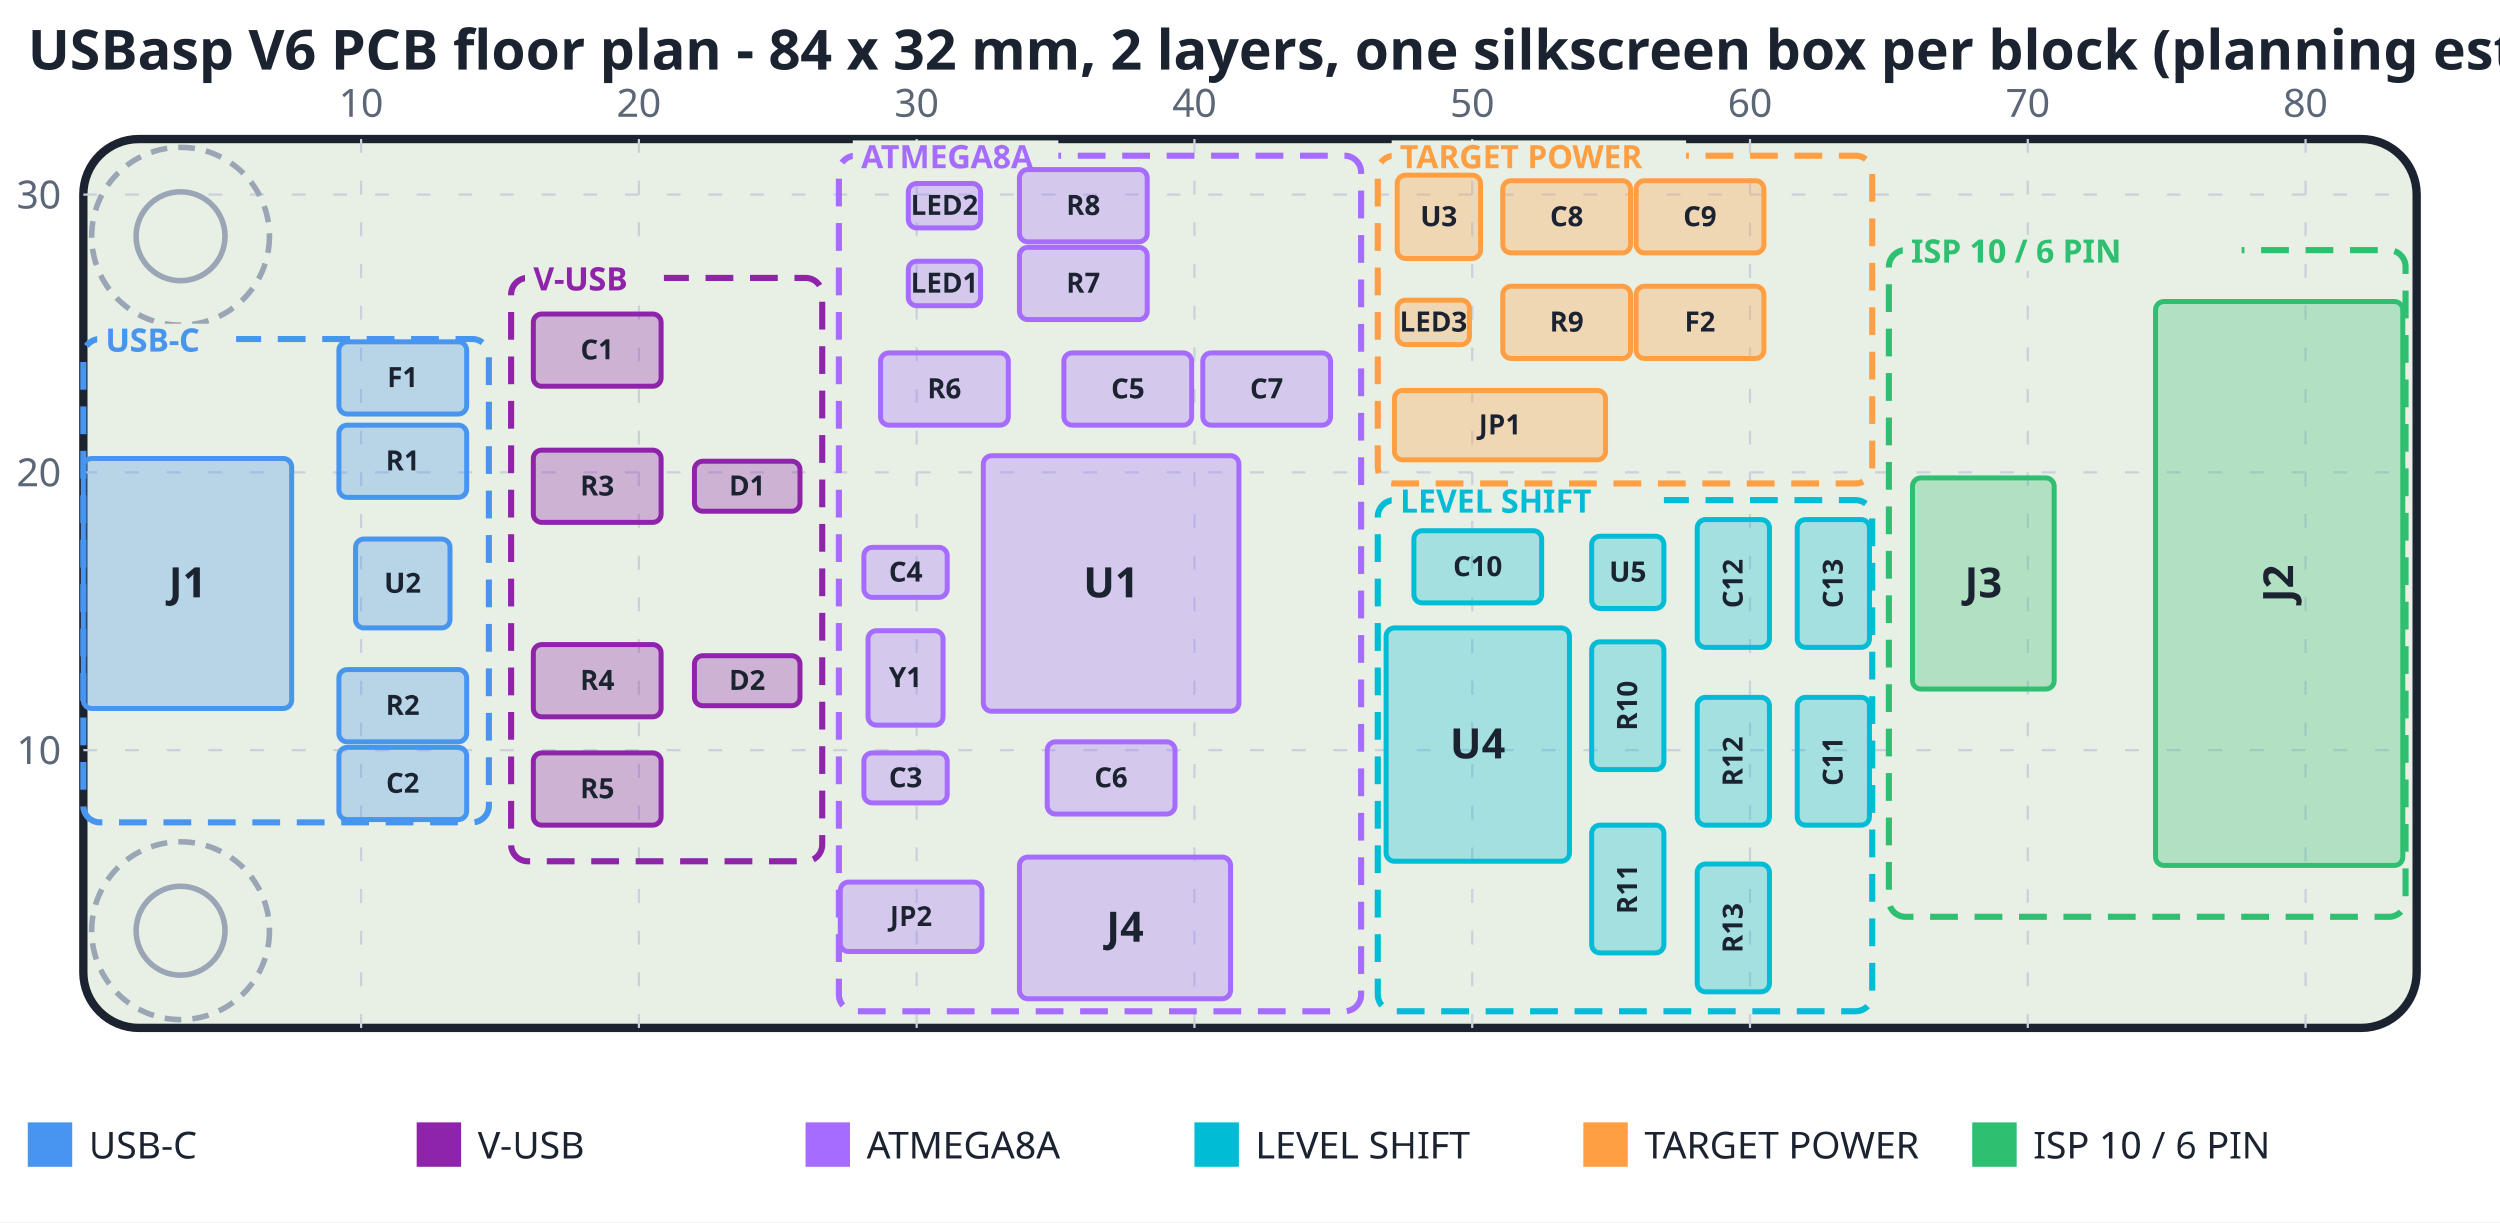
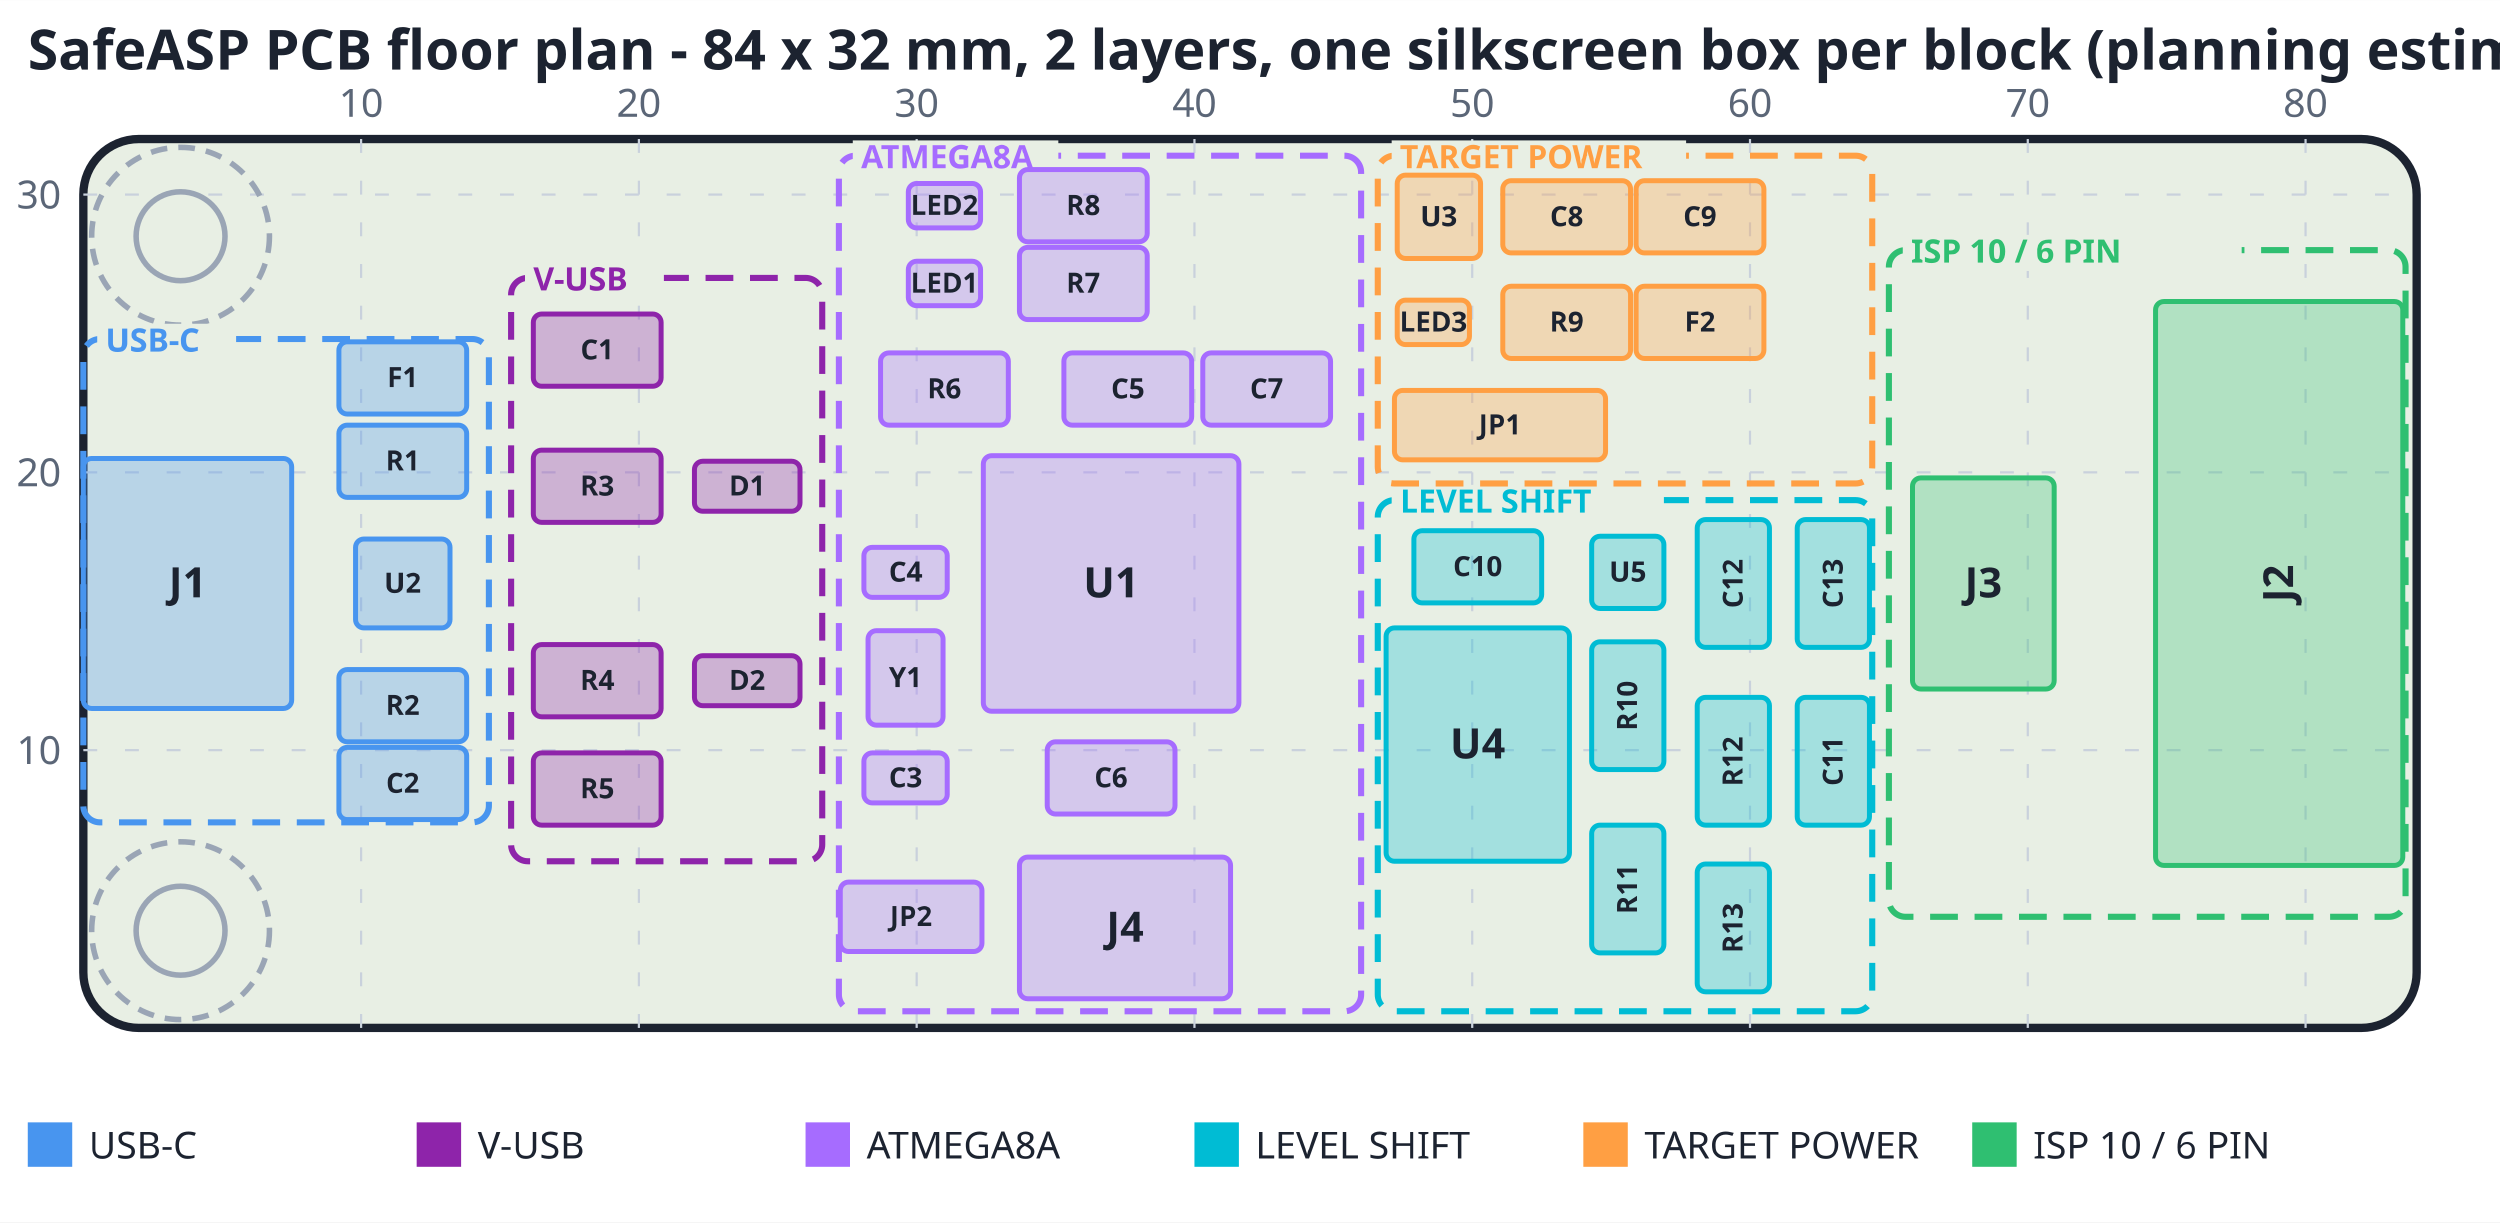
<svg xmlns="http://www.w3.org/2000/svg" viewBox="-3 -37.0 90.0 44.0" width="1000" height="489" font-family="system-ui,Segoe UI,sans-serif">
  <rect x="-3" y="-37.0" width="90.0" height="44.0" fill="#ffffff" />
-   <text x="-2" y="-34.5" font-size="2" font-weight="700" fill="#1c2330">USBasp V6 PCB floor plan - 84 x 32 mm, 2 layers, one silkscreen box per block (planning estimate)</text>
+   <text x="-2" y="-34.5" font-size="2" font-weight="700" fill="#1c2330">SafeASP PCB floor plan - 84 x 32 mm, 2 layers, one silkscreen box per block (planning estimate)</text>
  <rect x="0" y="-32.0" width="84.0" height="32.0" rx="2" fill="#e8efe4" stroke="#1c2330" stroke-width="0.3" />
  <line x1="10" y1="-32.0" x2="10" y2="0" stroke="#c9d1dc" stroke-width="0.08" stroke-dasharray="0.5 1" />
  <text x="10" y="-32.8" text-anchor="middle" font-size="1.4" fill="#5b6677">10</text>
  <line x1="20" y1="-32.0" x2="20" y2="0" stroke="#c9d1dc" stroke-width="0.08" stroke-dasharray="0.5 1" />
  <text x="20" y="-32.8" text-anchor="middle" font-size="1.4" fill="#5b6677">20</text>
  <line x1="30" y1="-32.0" x2="30" y2="0" stroke="#c9d1dc" stroke-width="0.08" stroke-dasharray="0.5 1" />
  <text x="30" y="-32.8" text-anchor="middle" font-size="1.4" fill="#5b6677">30</text>
  <line x1="40" y1="-32.0" x2="40" y2="0" stroke="#c9d1dc" stroke-width="0.08" stroke-dasharray="0.5 1" />
  <text x="40" y="-32.8" text-anchor="middle" font-size="1.4" fill="#5b6677">40</text>
  <line x1="50" y1="-32.0" x2="50" y2="0" stroke="#c9d1dc" stroke-width="0.08" stroke-dasharray="0.5 1" />
  <text x="50" y="-32.8" text-anchor="middle" font-size="1.4" fill="#5b6677">50</text>
  <line x1="60" y1="-32.0" x2="60" y2="0" stroke="#c9d1dc" stroke-width="0.08" stroke-dasharray="0.5 1" />
  <text x="60" y="-32.8" text-anchor="middle" font-size="1.4" fill="#5b6677">60</text>
  <line x1="70" y1="-32.0" x2="70" y2="0" stroke="#c9d1dc" stroke-width="0.08" stroke-dasharray="0.5 1" />
  <text x="70" y="-32.8" text-anchor="middle" font-size="1.4" fill="#5b6677">70</text>
  <line x1="80" y1="-32.0" x2="80" y2="0" stroke="#c9d1dc" stroke-width="0.08" stroke-dasharray="0.5 1" />
  <text x="80" y="-32.8" text-anchor="middle" font-size="1.4" fill="#5b6677">80</text>
  <line x1="0" y1="-10" x2="84.0" y2="-10" stroke="#c9d1dc" stroke-width="0.08" stroke-dasharray="0.5 1" />
  <text x="-0.8" y="-9.5" text-anchor="end" font-size="1.4" fill="#5b6677">10</text>
  <line x1="0" y1="-20" x2="84.0" y2="-20" stroke="#c9d1dc" stroke-width="0.08" stroke-dasharray="0.5 1" />
  <text x="-0.8" y="-19.5" text-anchor="end" font-size="1.4" fill="#5b6677">20</text>
  <line x1="0" y1="-30" x2="84.0" y2="-30" stroke="#c9d1dc" stroke-width="0.08" stroke-dasharray="0.5 1" />
  <text x="-0.8" y="-29.5" text-anchor="end" font-size="1.4" fill="#5b6677">30</text>
  <circle cx="3.5" cy="-3.5" r="3.2" fill="none" stroke="#9aa5b5" stroke-width="0.2" stroke-dasharray="0.6 0.4" />
  <circle cx="3.5" cy="-3.5" r="1.6" fill="#e8efe4" stroke="#9aa5b5" stroke-width="0.2" />
  <circle cx="3.5" cy="-28.5" r="3.2" fill="none" stroke="#9aa5b5" stroke-width="0.2" stroke-dasharray="0.6 0.4" />
  <circle cx="3.5" cy="-28.5" r="1.6" fill="#e8efe4" stroke="#9aa5b5" stroke-width="0.2" />
  <g opacity="1">
    <rect x="0.00" y="-24.80" width="14.60" height="17.40" rx="0.6" fill="none" stroke="#4895ef" stroke-width="0.22" stroke-dasharray="1.0 0.6" />
    <rect x="0.50" y="-25.35" width="5.00" height="1.3" fill="#e8efe4" />
    <text x="0.80" y="-24.35" font-size="1.15" font-weight="700" fill="#4895ef">USB-C</text>
  </g>
  <g opacity="1">
    <rect x="15.40" y="-27.00" width="11.20" height="21.00" rx="0.6" fill="none" stroke="#8e24aa" stroke-width="0.22" stroke-dasharray="1.0 0.6" />
    <rect x="15.90" y="-27.55" width="5.00" height="1.3" fill="#e8efe4" />
    <text x="16.20" y="-26.55" font-size="1.15" font-weight="700" fill="#8e24aa">V-USB</text>
  </g>
  <g opacity="1">
    <rect x="27.20" y="-31.40" width="18.80" height="30.80" rx="0.6" fill="none" stroke="#a66cff" stroke-width="0.22" stroke-dasharray="1.0 0.6" />
    <rect x="27.70" y="-31.95" width="7.40" height="1.3" fill="#e8efe4" />
    <text x="28.00" y="-30.95" font-size="1.15" font-weight="700" fill="#a66cff">ATMEGA8A</text>
  </g>
  <g opacity="1">
    <rect x="46.60" y="-19.00" width="17.80" height="18.40" rx="0.6" fill="none" stroke="#00bcd4" stroke-width="0.22" stroke-dasharray="1.0 0.6" />
    <rect x="47.10" y="-19.55" width="9.80" height="1.3" fill="#e8efe4" />
    <text x="47.40" y="-18.55" font-size="1.15" font-weight="700" fill="#00bcd4">LEVEL SHIFT</text>
  </g>
  <g opacity="1">
    <rect x="46.60" y="-31.40" width="17.80" height="11.80" rx="0.6" fill="none" stroke="#ff9f43" stroke-width="0.22" stroke-dasharray="1.0 0.6" />
    <rect x="47.10" y="-31.95" width="10.60" height="1.3" fill="#e8efe4" />
    <text x="47.40" y="-30.95" font-size="1.15" font-weight="700" fill="#ff9f43">TARGET POWER</text>
  </g>
  <g opacity="1">
    <rect x="65.00" y="-28.00" width="18.60" height="24.00" rx="0.6" fill="none" stroke="#2fbf71" stroke-width="0.22" stroke-dasharray="1.0 0.6" />
    <rect x="65.50" y="-28.55" width="12.20" height="1.3" fill="#e8efe4" />
    <text x="65.80" y="-27.55" font-size="1.15" font-weight="700" fill="#2fbf71">ISP 10 / 6 PIN</text>
  </g>
  <g class="pt" data-ref="J1" opacity="1">
    <rect x="0.00" y="-20.50" width="7.50" height="9.00" rx="0.3" fill="#4895ef" fill-opacity=".30" stroke="#4895ef" stroke-width="0.18" />
    <text x="3.75" y="-15.50" text-anchor="middle" font-size="1.5" font-weight="700" fill="#1c2330" style="pointer-events:none">J1</text>
  </g>
  <g class="pt" data-ref="U2" opacity="1">
    <rect x="9.80" y="-17.60" width="3.40" height="3.20" rx="0.3" fill="#4895ef" fill-opacity=".30" stroke="#4895ef" stroke-width="0.18" />
    <text x="11.50" y="-15.67" text-anchor="middle" font-size="1.0" font-weight="700" fill="#1c2330" style="pointer-events:none">U2</text>
  </g>
  <g class="pt" data-ref="R1" opacity="1">
    <rect x="9.20" y="-21.70" width="4.60" height="2.60" rx="0.3" fill="#4895ef" fill-opacity=".30" stroke="#4895ef" stroke-width="0.18" />
    <text x="11.50" y="-20.07" text-anchor="middle" font-size="1.0" font-weight="700" fill="#1c2330" style="pointer-events:none">R1</text>
  </g>
  <g class="pt" data-ref="R2" opacity="1">
    <rect x="9.20" y="-12.90" width="4.60" height="2.60" rx="0.3" fill="#4895ef" fill-opacity=".30" stroke="#4895ef" stroke-width="0.18" />
    <text x="11.50" y="-11.27" text-anchor="middle" font-size="1.0" font-weight="700" fill="#1c2330" style="pointer-events:none">R2</text>
  </g>
  <g class="pt" data-ref="F1" opacity="1">
    <rect x="9.20" y="-24.70" width="4.60" height="2.60" rx="0.3" fill="#4895ef" fill-opacity=".30" stroke="#4895ef" stroke-width="0.18" />
    <text x="11.50" y="-23.07" text-anchor="middle" font-size="1.0" font-weight="700" fill="#1c2330" style="pointer-events:none">F1</text>
  </g>
  <g class="pt" data-ref="C2" opacity="1">
    <rect x="9.20" y="-10.10" width="4.60" height="2.60" rx="0.3" fill="#4895ef" fill-opacity=".30" stroke="#4895ef" stroke-width="0.18" />
    <text x="11.50" y="-8.47" text-anchor="middle" font-size="1.0" font-weight="700" fill="#1c2330" style="pointer-events:none">C2</text>
  </g>
  <g class="pt" data-ref="R3" opacity="1">
    <rect x="16.20" y="-20.80" width="4.60" height="2.60" rx="0.3" fill="#8e24aa" fill-opacity=".30" stroke="#8e24aa" stroke-width="0.18" />
    <text x="18.50" y="-19.17" text-anchor="middle" font-size="1.0" font-weight="700" fill="#1c2330" style="pointer-events:none">R3</text>
  </g>
  <g class="pt" data-ref="D1" opacity="1">
    <rect x="22.00" y="-20.40" width="3.80" height="1.80" rx="0.3" fill="#8e24aa" fill-opacity=".30" stroke="#8e24aa" stroke-width="0.18" />
    <text x="23.90" y="-19.17" text-anchor="middle" font-size="1.0" font-weight="700" fill="#1c2330" style="pointer-events:none">D1</text>
  </g>
  <g class="pt" data-ref="R4" opacity="1">
    <rect x="16.20" y="-13.80" width="4.60" height="2.60" rx="0.3" fill="#8e24aa" fill-opacity=".30" stroke="#8e24aa" stroke-width="0.18" />
    <text x="18.50" y="-12.17" text-anchor="middle" font-size="1.0" font-weight="700" fill="#1c2330" style="pointer-events:none">R4</text>
  </g>
  <g class="pt" data-ref="D2" opacity="1">
    <rect x="22.00" y="-13.40" width="3.80" height="1.80" rx="0.3" fill="#8e24aa" fill-opacity=".30" stroke="#8e24aa" stroke-width="0.18" />
    <text x="23.90" y="-12.17" text-anchor="middle" font-size="1.0" font-weight="700" fill="#1c2330" style="pointer-events:none">D2</text>
  </g>
  <g class="pt" data-ref="R5" opacity="1">
    <rect x="16.20" y="-9.90" width="4.60" height="2.60" rx="0.3" fill="#8e24aa" fill-opacity=".30" stroke="#8e24aa" stroke-width="0.18" />
    <text x="18.50" y="-8.27" text-anchor="middle" font-size="1.0" font-weight="700" fill="#1c2330" style="pointer-events:none">R5</text>
  </g>
  <g class="pt" data-ref="C1" opacity="1">
    <rect x="16.20" y="-25.70" width="4.60" height="2.60" rx="0.3" fill="#8e24aa" fill-opacity=".30" stroke="#8e24aa" stroke-width="0.18" />
    <text x="18.50" y="-24.07" text-anchor="middle" font-size="1.0" font-weight="700" fill="#1c2330" style="pointer-events:none">C1</text>
  </g>
  <g class="pt" data-ref="U1" opacity="1">
    <rect x="32.40" y="-20.60" width="9.20" height="9.20" rx="0.3" fill="#a66cff" fill-opacity=".30" stroke="#a66cff" stroke-width="0.18" />
    <text x="37.00" y="-15.50" text-anchor="middle" font-size="1.5" font-weight="700" fill="#1c2330" style="pointer-events:none">U1</text>
  </g>
  <g class="pt" data-ref="Y1" opacity="1">
    <rect x="28.25" y="-14.30" width="2.70" height="3.40" rx="0.3" fill="#a66cff" fill-opacity=".30" stroke="#a66cff" stroke-width="0.18" />
    <text x="29.60" y="-12.27" text-anchor="middle" font-size="1.0" font-weight="700" fill="#1c2330" style="pointer-events:none">Y1</text>
  </g>
  <g class="pt" data-ref="C3" opacity="1">
    <rect x="28.10" y="-9.90" width="3.00" height="1.80" rx="0.3" fill="#a66cff" fill-opacity=".30" stroke="#a66cff" stroke-width="0.18" />
    <text x="29.60" y="-8.67" text-anchor="middle" font-size="1.0" font-weight="700" fill="#1c2330" style="pointer-events:none">C3</text>
  </g>
  <g class="pt" data-ref="C4" opacity="1">
    <rect x="28.10" y="-17.30" width="3.00" height="1.80" rx="0.3" fill="#a66cff" fill-opacity=".30" stroke="#a66cff" stroke-width="0.18" />
    <text x="29.60" y="-16.07" text-anchor="middle" font-size="1.0" font-weight="700" fill="#1c2330" style="pointer-events:none">C4</text>
  </g>
  <g class="pt" data-ref="C5" opacity="1">
    <rect x="35.30" y="-24.30" width="4.60" height="2.60" rx="0.3" fill="#a66cff" fill-opacity=".30" stroke="#a66cff" stroke-width="0.18" />
    <text x="37.60" y="-22.67" text-anchor="middle" font-size="1.0" font-weight="700" fill="#1c2330" style="pointer-events:none">C5</text>
  </g>
  <g class="pt" data-ref="C7" opacity="1">
    <rect x="40.30" y="-24.30" width="4.60" height="2.60" rx="0.3" fill="#a66cff" fill-opacity=".30" stroke="#a66cff" stroke-width="0.18" />
    <text x="42.60" y="-22.67" text-anchor="middle" font-size="1.0" font-weight="700" fill="#1c2330" style="pointer-events:none">C7</text>
  </g>
  <g class="pt" data-ref="R6" opacity="1">
    <rect x="28.70" y="-24.30" width="4.60" height="2.60" rx="0.3" fill="#a66cff" fill-opacity=".30" stroke="#a66cff" stroke-width="0.18" />
    <text x="31.00" y="-22.67" text-anchor="middle" font-size="1.0" font-weight="700" fill="#1c2330" style="pointer-events:none">R6</text>
  </g>
  <g class="pt" data-ref="C6" opacity="1">
    <rect x="34.70" y="-10.30" width="4.60" height="2.60" rx="0.3" fill="#a66cff" fill-opacity=".30" stroke="#a66cff" stroke-width="0.18" />
    <text x="37.00" y="-8.67" text-anchor="middle" font-size="1.0" font-weight="700" fill="#1c2330" style="pointer-events:none">C6</text>
  </g>
  <g class="pt" data-ref="LED1" opacity="1">
    <rect x="29.70" y="-27.60" width="2.60" height="1.60" rx="0.3" fill="#a66cff" fill-opacity=".30" stroke="#a66cff" stroke-width="0.18" />
    <text x="31.00" y="-26.47" text-anchor="middle" font-size="1.0" font-weight="700" fill="#1c2330" style="pointer-events:none">LED1</text>
  </g>
  <g class="pt" data-ref="R7" opacity="1">
    <rect x="33.70" y="-28.10" width="4.60" height="2.60" rx="0.3" fill="#a66cff" fill-opacity=".30" stroke="#a66cff" stroke-width="0.18" />
    <text x="36.00" y="-26.47" text-anchor="middle" font-size="1.0" font-weight="700" fill="#1c2330" style="pointer-events:none">R7</text>
  </g>
  <g class="pt" data-ref="LED2" opacity="1">
    <rect x="29.70" y="-30.40" width="2.60" height="1.60" rx="0.3" fill="#a66cff" fill-opacity=".30" stroke="#a66cff" stroke-width="0.18" />
    <text x="31.00" y="-29.27" text-anchor="middle" font-size="1.0" font-weight="700" fill="#1c2330" style="pointer-events:none">LED2</text>
  </g>
  <g class="pt" data-ref="R8" opacity="1">
    <rect x="33.70" y="-30.90" width="4.60" height="2.60" rx="0.3" fill="#a66cff" fill-opacity=".30" stroke="#a66cff" stroke-width="0.18" />
    <text x="36.00" y="-29.27" text-anchor="middle" font-size="1.0" font-weight="700" fill="#1c2330" style="pointer-events:none">R8</text>
  </g>
  <g class="pt" data-ref="J4" opacity="1">
    <rect x="33.70" y="-6.15" width="7.60" height="5.10" rx="0.3" fill="#a66cff" fill-opacity=".30" stroke="#a66cff" stroke-width="0.18" />
    <text x="37.50" y="-3.10" text-anchor="middle" font-size="1.5" font-weight="700" fill="#1c2330" style="pointer-events:none">J4</text>
  </g>
  <g class="pt" data-ref="JP2" opacity="1">
    <rect x="27.25" y="-5.25" width="5.10" height="2.50" rx="0.3" fill="#a66cff" fill-opacity=".30" stroke="#a66cff" stroke-width="0.18" />
    <text x="29.80" y="-3.67" text-anchor="middle" font-size="1.0" font-weight="700" fill="#1c2330" style="pointer-events:none">JP2</text>
  </g>
  <g class="pt" data-ref="U4" opacity="1">
    <rect x="46.90" y="-14.40" width="6.60" height="8.40" rx="0.3" fill="#00bcd4" fill-opacity=".30" stroke="#00bcd4" stroke-width="0.18" />
    <text x="50.20" y="-9.70" text-anchor="middle" font-size="1.5" font-weight="700" fill="#1c2330" style="pointer-events:none">U4</text>
  </g>
  <g class="pt" data-ref="C10" opacity="1">
    <rect x="47.90" y="-17.90" width="4.60" height="2.60" rx="0.3" fill="#00bcd4" fill-opacity=".30" stroke="#00bcd4" stroke-width="0.18" />
    <text x="50.20" y="-16.27" text-anchor="middle" font-size="1.0" font-weight="700" fill="#1c2330" style="pointer-events:none">C10</text>
  </g>
  <g class="pt" data-ref="U5" opacity="1">
    <rect x="54.30" y="-17.70" width="2.60" height="2.60" rx="0.3" fill="#00bcd4" fill-opacity=".30" stroke="#00bcd4" stroke-width="0.18" />
    <text x="55.60" y="-16.07" text-anchor="middle" font-size="1.0" font-weight="700" fill="#1c2330" style="pointer-events:none">U5</text>
  </g>
  <g class="pt" data-ref="R10" opacity="1">
    <rect x="54.30" y="-13.90" width="2.60" height="4.60" rx="0.3" fill="#00bcd4" fill-opacity=".30" stroke="#00bcd4" stroke-width="0.18" />
    <text x="55.60" y="-11.27" text-anchor="middle" font-size="1.0" font-weight="700" fill="#1c2330" transform="rotate(-90 55.60 -11.60)" style="pointer-events:none">R10</text>
  </g>
  <g class="pt" data-ref="R11" opacity="1">
    <rect x="54.30" y="-7.30" width="2.60" height="4.60" rx="0.3" fill="#00bcd4" fill-opacity=".30" stroke="#00bcd4" stroke-width="0.18" />
    <text x="55.60" y="-4.67" text-anchor="middle" font-size="1.0" font-weight="700" fill="#1c2330" transform="rotate(-90 55.60 -5.00)" style="pointer-events:none">R11</text>
  </g>
  <g class="pt" data-ref="C12" opacity="1">
    <rect x="58.10" y="-18.30" width="2.60" height="4.60" rx="0.3" fill="#00bcd4" fill-opacity=".30" stroke="#00bcd4" stroke-width="0.18" />
    <text x="59.40" y="-15.67" text-anchor="middle" font-size="1.0" font-weight="700" fill="#1c2330" transform="rotate(-90 59.40 -16.00)" style="pointer-events:none">C12</text>
  </g>
  <g class="pt" data-ref="R12" opacity="1">
    <rect x="58.10" y="-11.90" width="2.60" height="4.60" rx="0.3" fill="#00bcd4" fill-opacity=".30" stroke="#00bcd4" stroke-width="0.18" />
    <text x="59.40" y="-9.27" text-anchor="middle" font-size="1.0" font-weight="700" fill="#1c2330" transform="rotate(-90 59.40 -9.60)" style="pointer-events:none">R12</text>
  </g>
  <g class="pt" data-ref="R13" opacity="1">
    <rect x="58.10" y="-5.90" width="2.60" height="4.60" rx="0.3" fill="#00bcd4" fill-opacity=".30" stroke="#00bcd4" stroke-width="0.18" />
    <text x="59.40" y="-3.27" text-anchor="middle" font-size="1.0" font-weight="700" fill="#1c2330" transform="rotate(-90 59.40 -3.60)" style="pointer-events:none">R13</text>
  </g>
  <g class="pt" data-ref="C13" opacity="1">
    <rect x="61.70" y="-18.30" width="2.60" height="4.60" rx="0.3" fill="#00bcd4" fill-opacity=".30" stroke="#00bcd4" stroke-width="0.18" />
    <text x="63.00" y="-15.67" text-anchor="middle" font-size="1.0" font-weight="700" fill="#1c2330" transform="rotate(-90 63.00 -16.00)" style="pointer-events:none">C13</text>
  </g>
  <g class="pt" data-ref="C11" opacity="1">
    <rect x="61.70" y="-11.90" width="2.60" height="4.60" rx="0.3" fill="#00bcd4" fill-opacity=".30" stroke="#00bcd4" stroke-width="0.18" />
    <text x="63.00" y="-9.27" text-anchor="middle" font-size="1.0" font-weight="700" fill="#1c2330" transform="rotate(-90 63.00 -9.60)" style="pointer-events:none">C11</text>
  </g>
  <g class="pt" data-ref="U3" opacity="1">
    <rect x="47.30" y="-30.70" width="3.00" height="3.00" rx="0.3" fill="#ff9f43" fill-opacity=".30" stroke="#ff9f43" stroke-width="0.18" />
    <text x="48.80" y="-28.87" text-anchor="middle" font-size="1.0" font-weight="700" fill="#1c2330" style="pointer-events:none">U3</text>
  </g>
  <g class="pt" data-ref="C8" opacity="1">
    <rect x="51.10" y="-30.50" width="4.60" height="2.60" rx="0.3" fill="#ff9f43" fill-opacity=".30" stroke="#ff9f43" stroke-width="0.18" />
    <text x="53.40" y="-28.87" text-anchor="middle" font-size="1.0" font-weight="700" fill="#1c2330" style="pointer-events:none">C8</text>
  </g>
  <g class="pt" data-ref="C9" opacity="1">
    <rect x="55.90" y="-30.50" width="4.60" height="2.60" rx="0.3" fill="#ff9f43" fill-opacity=".30" stroke="#ff9f43" stroke-width="0.18" />
    <text x="58.20" y="-28.87" text-anchor="middle" font-size="1.0" font-weight="700" fill="#1c2330" style="pointer-events:none">C9</text>
  </g>
  <g class="pt" data-ref="LED3" opacity="1">
    <rect x="47.30" y="-26.20" width="2.60" height="1.60" rx="0.3" fill="#ff9f43" fill-opacity=".30" stroke="#ff9f43" stroke-width="0.18" />
    <text x="48.60" y="-25.07" text-anchor="middle" font-size="1.0" font-weight="700" fill="#1c2330" style="pointer-events:none">LED3</text>
  </g>
  <g class="pt" data-ref="R9" opacity="1">
    <rect x="51.10" y="-26.70" width="4.60" height="2.60" rx="0.3" fill="#ff9f43" fill-opacity=".30" stroke="#ff9f43" stroke-width="0.18" />
    <text x="53.40" y="-25.07" text-anchor="middle" font-size="1.0" font-weight="700" fill="#1c2330" style="pointer-events:none">R9</text>
  </g>
  <g class="pt" data-ref="F2" opacity="1">
    <rect x="55.90" y="-26.70" width="4.60" height="2.60" rx="0.3" fill="#ff9f43" fill-opacity=".30" stroke="#ff9f43" stroke-width="0.18" />
    <text x="58.20" y="-25.07" text-anchor="middle" font-size="1.0" font-weight="700" fill="#1c2330" style="pointer-events:none">F2</text>
  </g>
  <g class="pt" data-ref="JP1" opacity="1">
    <rect x="47.20" y="-22.95" width="7.60" height="2.50" rx="0.3" fill="#ff9f43" fill-opacity=".30" stroke="#ff9f43" stroke-width="0.18" />
    <text x="51.00" y="-21.37" text-anchor="middle" font-size="1.0" font-weight="700" fill="#1c2330" style="pointer-events:none">JP1</text>
  </g>
  <g class="pt" data-ref="J2" opacity="1">
    <rect x="74.60" y="-26.15" width="8.90" height="20.30" rx="0.3" fill="#2fbf71" fill-opacity=".30" stroke="#2fbf71" stroke-width="0.18" />
    <text x="79.05" y="-15.50" text-anchor="middle" font-size="1.5" font-weight="700" fill="#1c2330" transform="rotate(-90 79.05 -16.00)" style="pointer-events:none">J2</text>
  </g>
  <g class="pt" data-ref="J3" opacity="1">
    <rect x="65.85" y="-19.80" width="5.10" height="7.60" rx="0.3" fill="#2fbf71" fill-opacity=".30" stroke="#2fbf71" stroke-width="0.18" />
    <text x="68.40" y="-15.50" text-anchor="middle" font-size="1.5" font-weight="700" fill="#1c2330" style="pointer-events:none">J3</text>
  </g>
  <rect x="-2" y="3.4" width="1.6" height="1.6" fill="#4895ef" />
  <text x="0.2" y="4.7" font-size="1.35" fill="#1c2330">USB-C</text>
  <rect x="12" y="3.4" width="1.6" height="1.6" fill="#8e24aa" />
  <text x="14.2" y="4.7" font-size="1.35" fill="#1c2330">V-USB</text>
  <rect x="26" y="3.4" width="1.6" height="1.6" fill="#a66cff" />
  <text x="28.2" y="4.7" font-size="1.35" fill="#1c2330">ATMEGA8A</text>
  <rect x="40" y="3.4" width="1.6" height="1.6" fill="#00bcd4" />
  <text x="42.2" y="4.7" font-size="1.35" fill="#1c2330">LEVEL SHIFT</text>
  <rect x="54" y="3.4" width="1.6" height="1.6" fill="#ff9f43" />
  <text x="56.2" y="4.7" font-size="1.35" fill="#1c2330">TARGET POWER</text>
  <rect x="68" y="3.4" width="1.6" height="1.6" fill="#2fbf71" />
  <text x="70.2" y="4.7" font-size="1.35" fill="#1c2330">ISP 10 / 6 PIN</text>
</svg>
